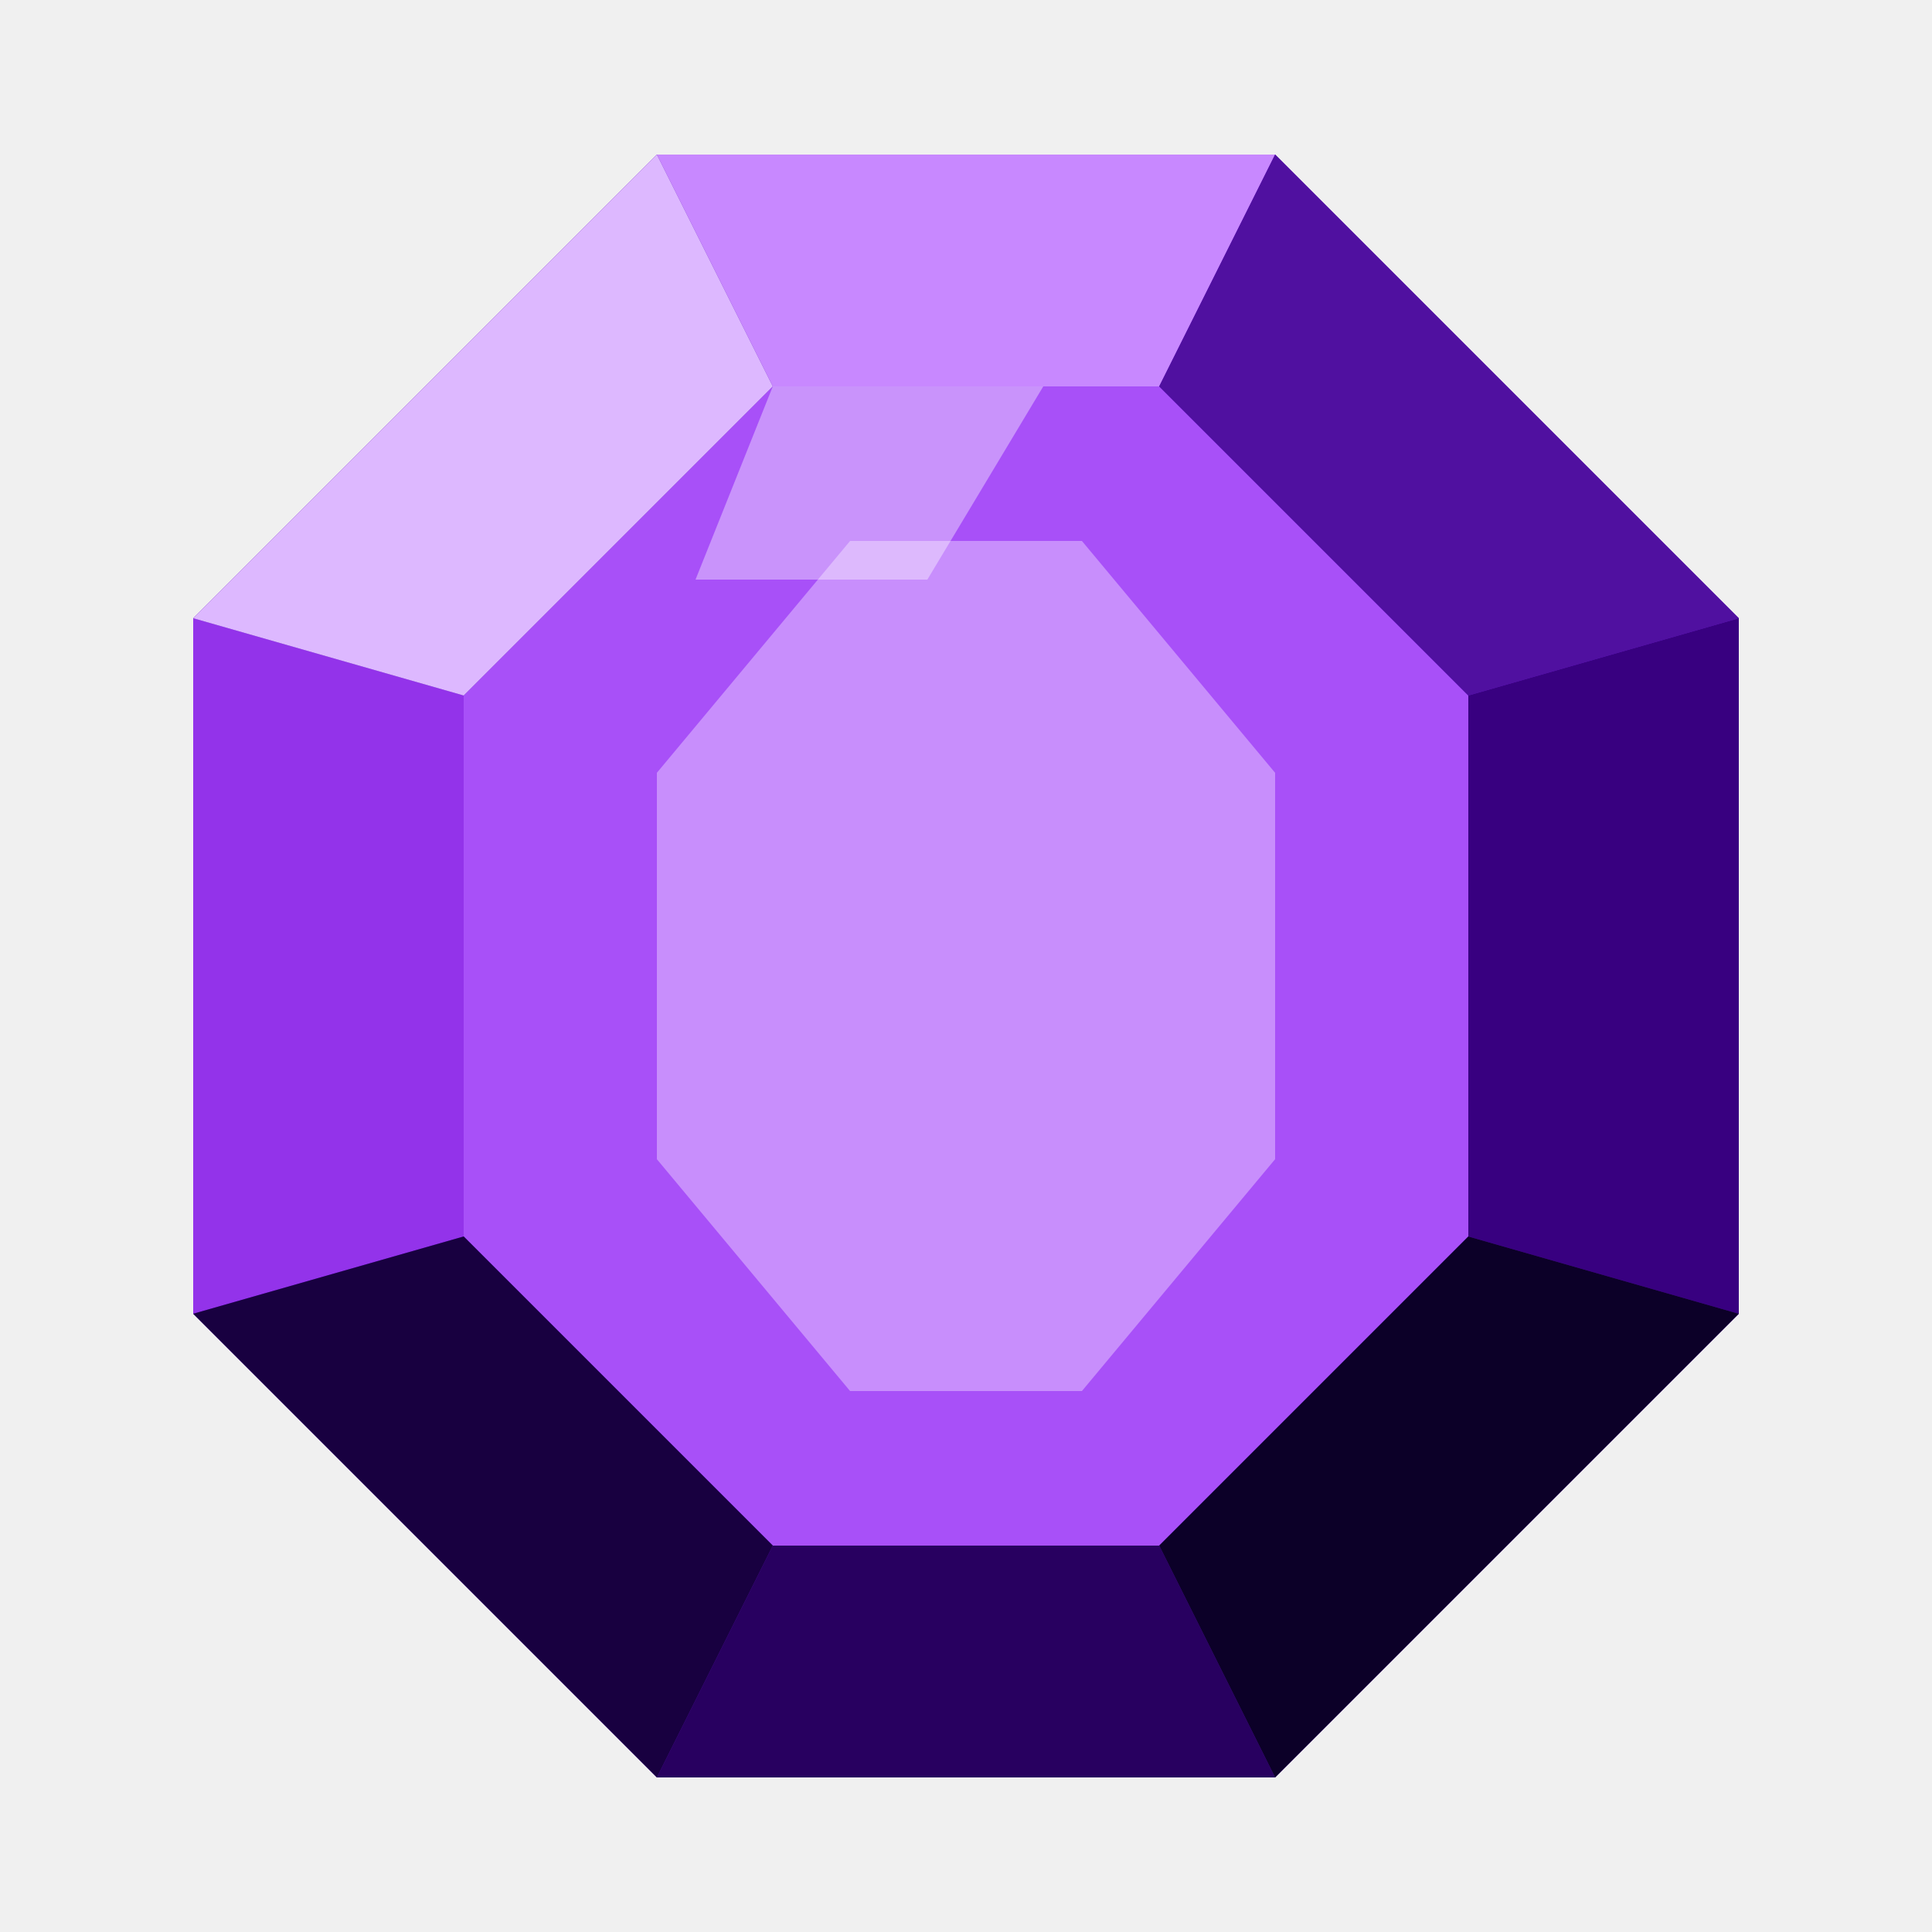
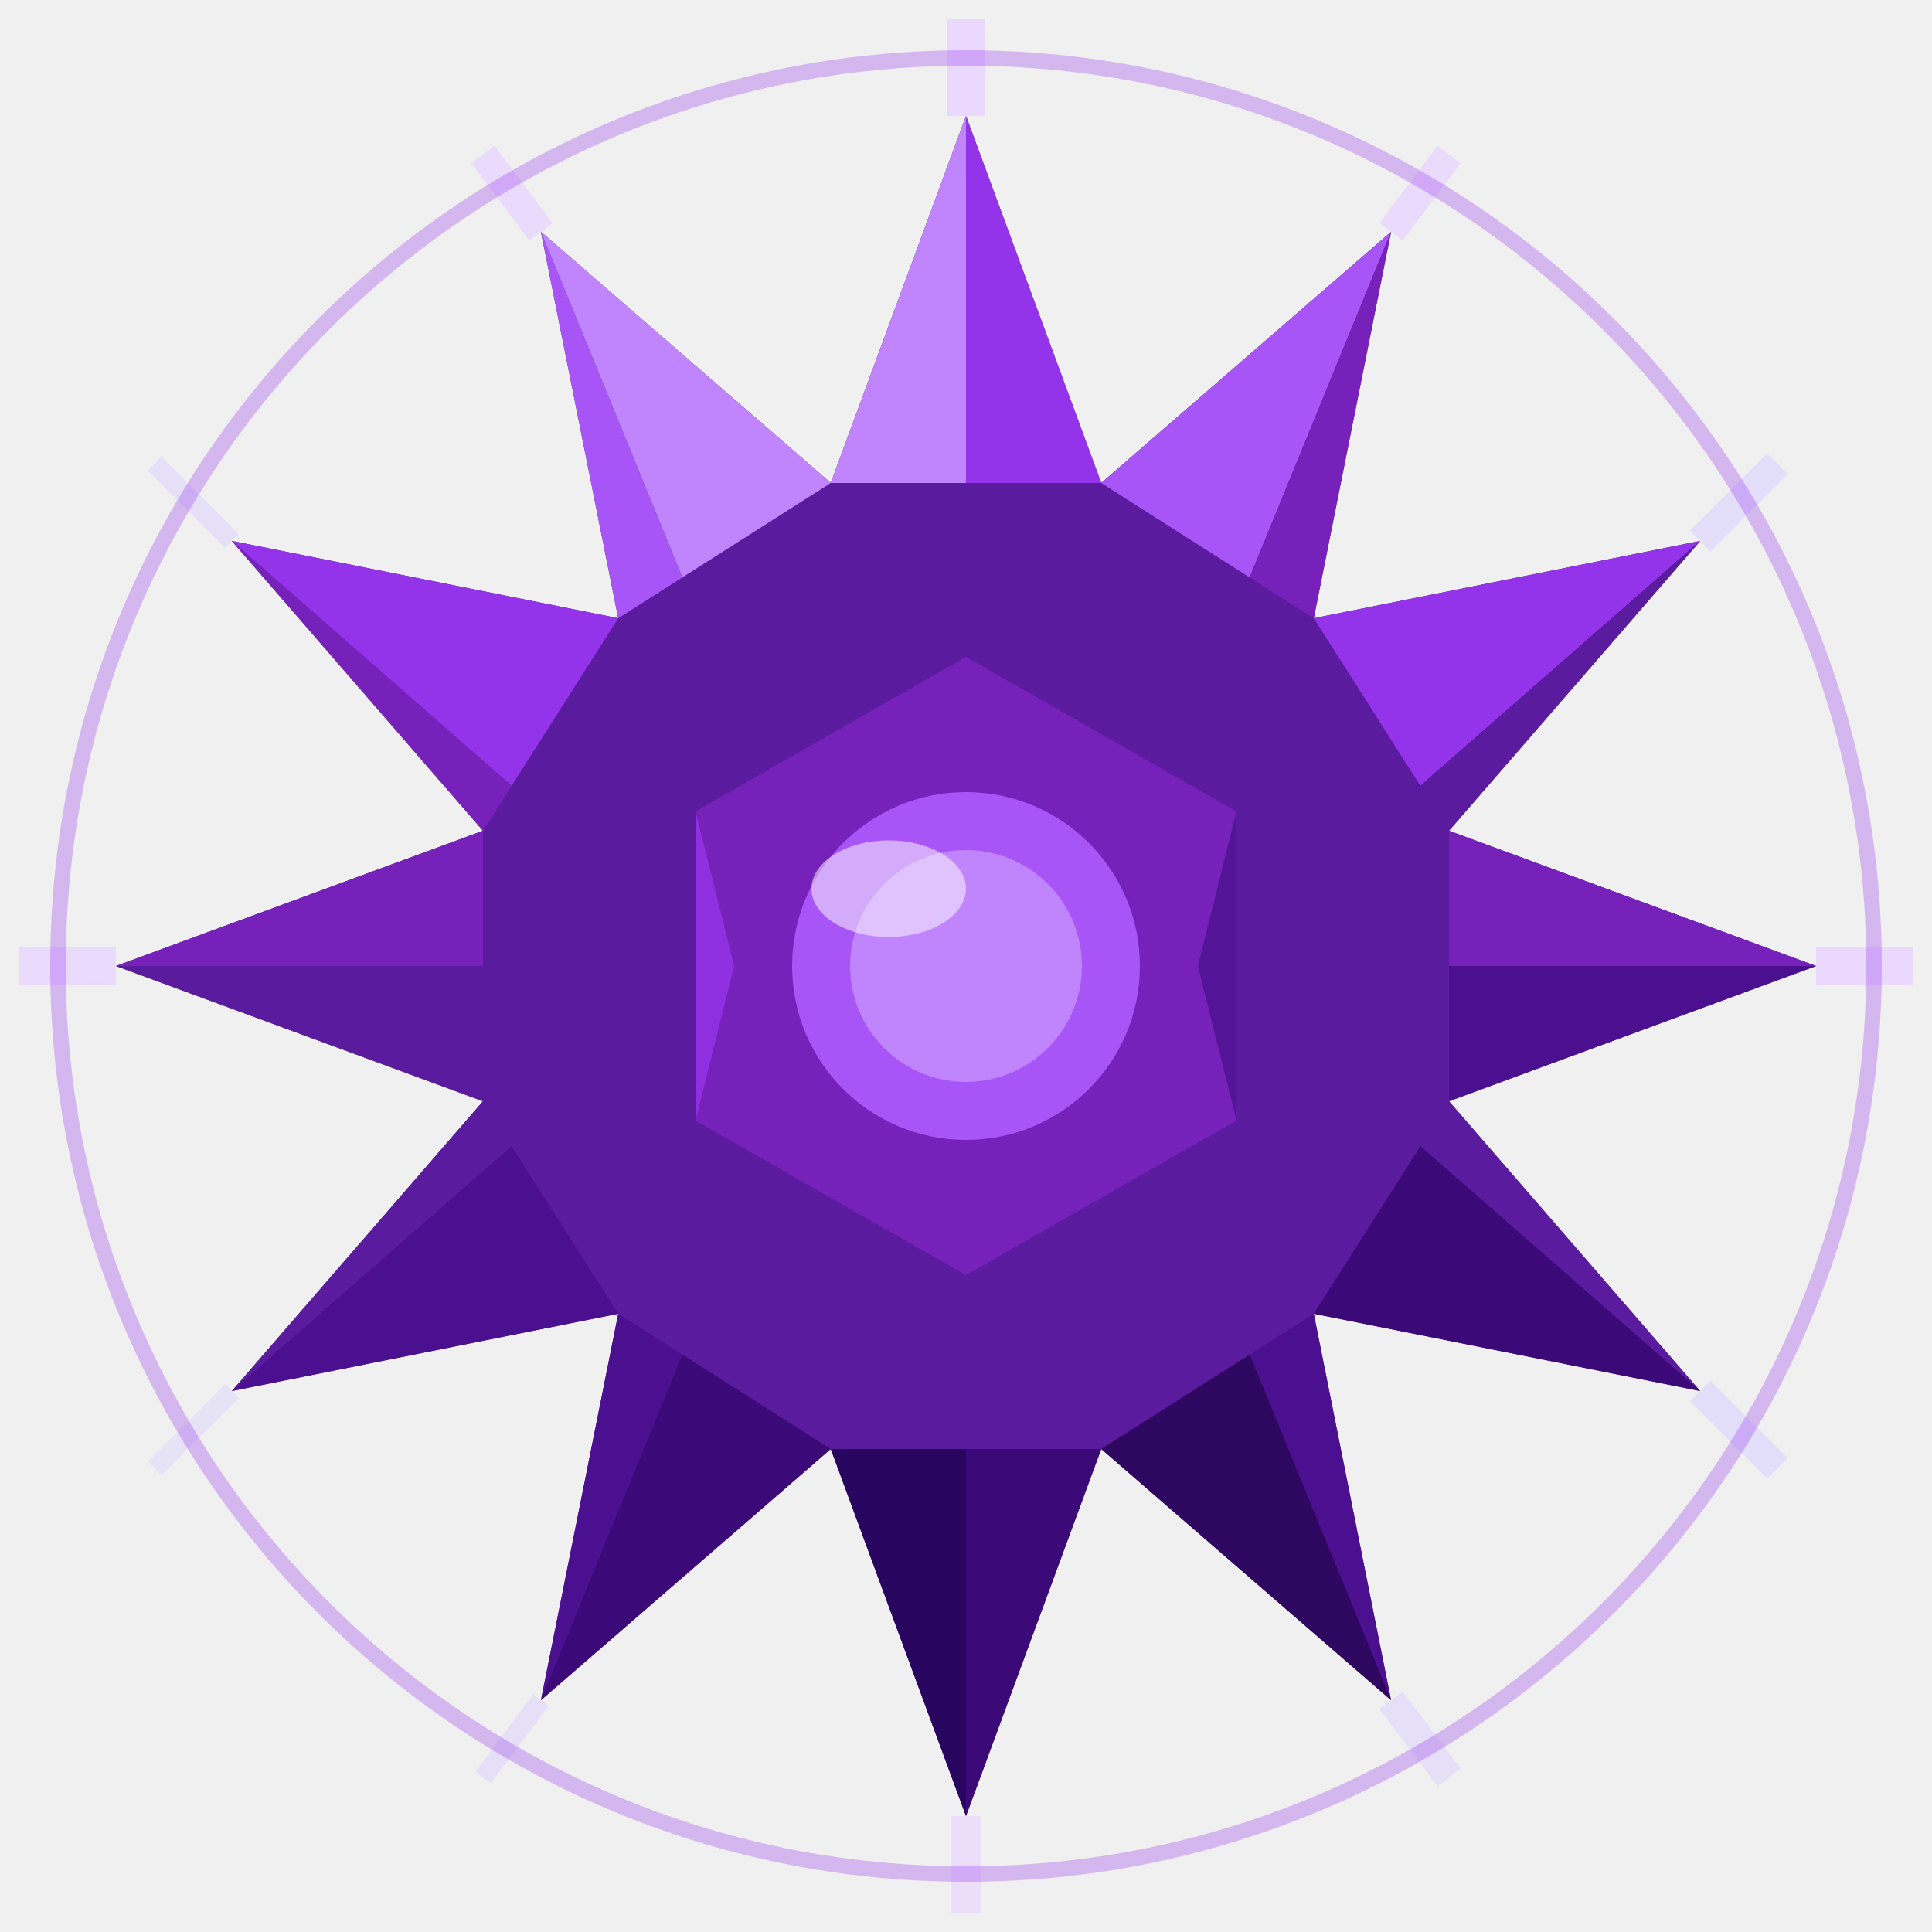
<svg xmlns="http://www.w3.org/2000/svg" viewBox="0 0 100 100">
-   <polygon points="34,8 66,8 90,32 90,68 66,92 34,92 10,68 10,32" fill="#6010C0" />
-   <polygon points="40,20 60,20 76,36 76,64 60,80 40,80 24,64 24,36" fill="#A850F8" />
-   <polygon points="34,8 66,8 60,20 40,20" fill="#C888FF" />
-   <polygon points="10,32 24,36 24,64 10,68" fill="#9333EA" />
-   <polygon points="90,32 76,36 76,64 90,68" fill="#380080" />
-   <polygon points="34,92 66,92 60,80 40,80" fill="#280060" />
-   <polygon points="10,32 34,8 40,20 24,36" fill="#DDB8FF" />
-   <polygon points="66,8 90,32 76,36 60,20" fill="#5010A0" />
-   <polygon points="10,68 34,92 40,80 24,64" fill="#180040" />
-   <polygon points="90,68 66,92 60,80 76,64" fill="#0C0028" />
-   <polygon points="44,28 56,28 66,40 66,60 56,72 44,72 34,60 34,40" fill="#E8CCFF" opacity="0.5" />
-   <polygon points="40,20 54,20 48,30 36,30" fill="white" opacity="0.38" />
+   <polygon points="50,6 57,25 72,12 68,32 88,28 75,43 94,50 75,57 88,72 68,68 72,88 57,75 50,94 43,75 28,88 32,68 12,72 25,57 6,50 25,43 12,28 32,32 28,12 43,25" fill="#3B0A78" />
+   <polygon points="50,6 43,25 50,34" fill="#C084FC" />
+   <polygon points="50,6 57,25 50,34" fill="#9333EA" />
+   <polygon points="72,12 57,25 63,34" fill="#A855F7" />
+   <polygon points="72,12 68,32 63,34" fill="#7622BA" />
+   <polygon points="88,28 68,32 72,42" fill="#9333EA" />
+   <polygon points="88,28 75,43 72,42" fill="#5A1B9E" />
+   <polygon points="94,50 75,43 72,50" fill="#7622BA" />
+   <polygon points="94,50 75,57 72,50" fill="#4A1090" />
+   <polygon points="88,72 75,57 72,58" fill="#5A1B9E" />
+   <polygon points="88,72 68,68 72,58" fill="#3B0A78" />
+   <polygon points="72,88 68,68 63,66" fill="#4A1090" />
+   <polygon points="72,88 57,75 63,66" fill="#2E0860" />
+   <polygon points="50,94 57,75 50,66" fill="#3B0A78" />
+   <polygon points="50,94 43,75 50,66" fill="#280660" />
+   <polygon points="28,88 43,75 37,66" fill="#3B0A78" />
+   <polygon points="28,88 32,68 37,66" fill="#4A1090" />
+   <polygon points="12,72 32,68 28,58" fill="#4A1090" />
+   <polygon points="12,72 25,57 28,58" fill="#5A1B9E" />
+   <polygon points="6,50 25,57 28,50" fill="#5A1B9E" />
+   <polygon points="6,50 25,43 28,50" fill="#7622BA" />
+   <polygon points="12,28 25,43 28,42" fill="#7622BA" />
+   <polygon points="12,28 32,32 28,42" fill="#9333EA" />
+   <polygon points="28,12 32,32 37,34" fill="#A855F7" />
+   <polygon points="28,12 43,25 37,34" fill="#C084FC" />
+   <polygon points="57,25 68,32 75,43 75,57 68,68 57,75 43,75 32,68 25,57 25,43 32,32 43,25" fill="#5A1B9E" />
+   <polygon points="50,34 64,42 64,58 50,66 36,58 36,42" fill="#7622BA" />
+   <polygon points="50,34 64,42 57,38" fill="#C084FC" opacity="0.8" />
+   <polygon points="50,34 36,42 43,38" fill="#9333EA" opacity="0.8" />
+   <polygon points="64,42 64,58 62,50" fill="#4A1090" opacity="0.8" />
+   <polygon points="36,42 36,58 38,50" fill="#9333EA" opacity="0.8" />
+   <circle cx="50" cy="50" r="9" fill="#A855F7" />
+   <circle cx="50" cy="50" r="6" fill="#C084FC" />
+   <ellipse cx="46" cy="46" rx="4" ry="2.5" fill="white" opacity="0.5" />
+   <line x1="50" y1="6" x2="50" y2="1" stroke="#E9D5FF" stroke-width="2" opacity="0.9" />
+   <line x1="72" y1="12" x2="75" y2="8" stroke="#E9D5FF" stroke-width="1.5" opacity="0.8" />
+   <line x1="88" y1="28" x2="92" y2="24" stroke="#DDD6FE" stroke-width="1.5" opacity="0.7" />
+   <line x1="94" y1="50" x2="99" y2="50" stroke="#E9D5FF" stroke-width="2" opacity="0.9" />
+   <line x1="88" y1="72" x2="92" y2="76" stroke="#DDD6FE" stroke-width="1.5" opacity="0.7" />
+   <line x1="72" y1="88" x2="75" y2="92" stroke="#DDD6FE" stroke-width="1.5" opacity="0.6" />
+   <line x1="50" y1="94" x2="50" y2="99" stroke="#E9D5FF" stroke-width="1.5" opacity="0.7" />
+   <line x1="28" y1="88" x2="25" y2="92" stroke="#DDD6FE" stroke-width="1" opacity="0.6" />
+   <line x1="12" y1="72" x2="8" y2="76" stroke="#DDD6FE" stroke-width="1" opacity="0.5" />
+   <line x1="6" y1="50" x2="1" y2="50" stroke="#E9D5FF" stroke-width="2" opacity="0.8" />
+   <line x1="12" y1="28" x2="8" y2="24" stroke="#DDD6FE" stroke-width="1" opacity="0.6" />
+   <line x1="28" y1="12" x2="25" y2="8" stroke="#E9D5FF" stroke-width="1.5" opacity="0.8" />
+   <circle cx="50" cy="50" r="47" fill="none" stroke="#9333EA" stroke-width="0.8" opacity="0.3" />
</svg>
